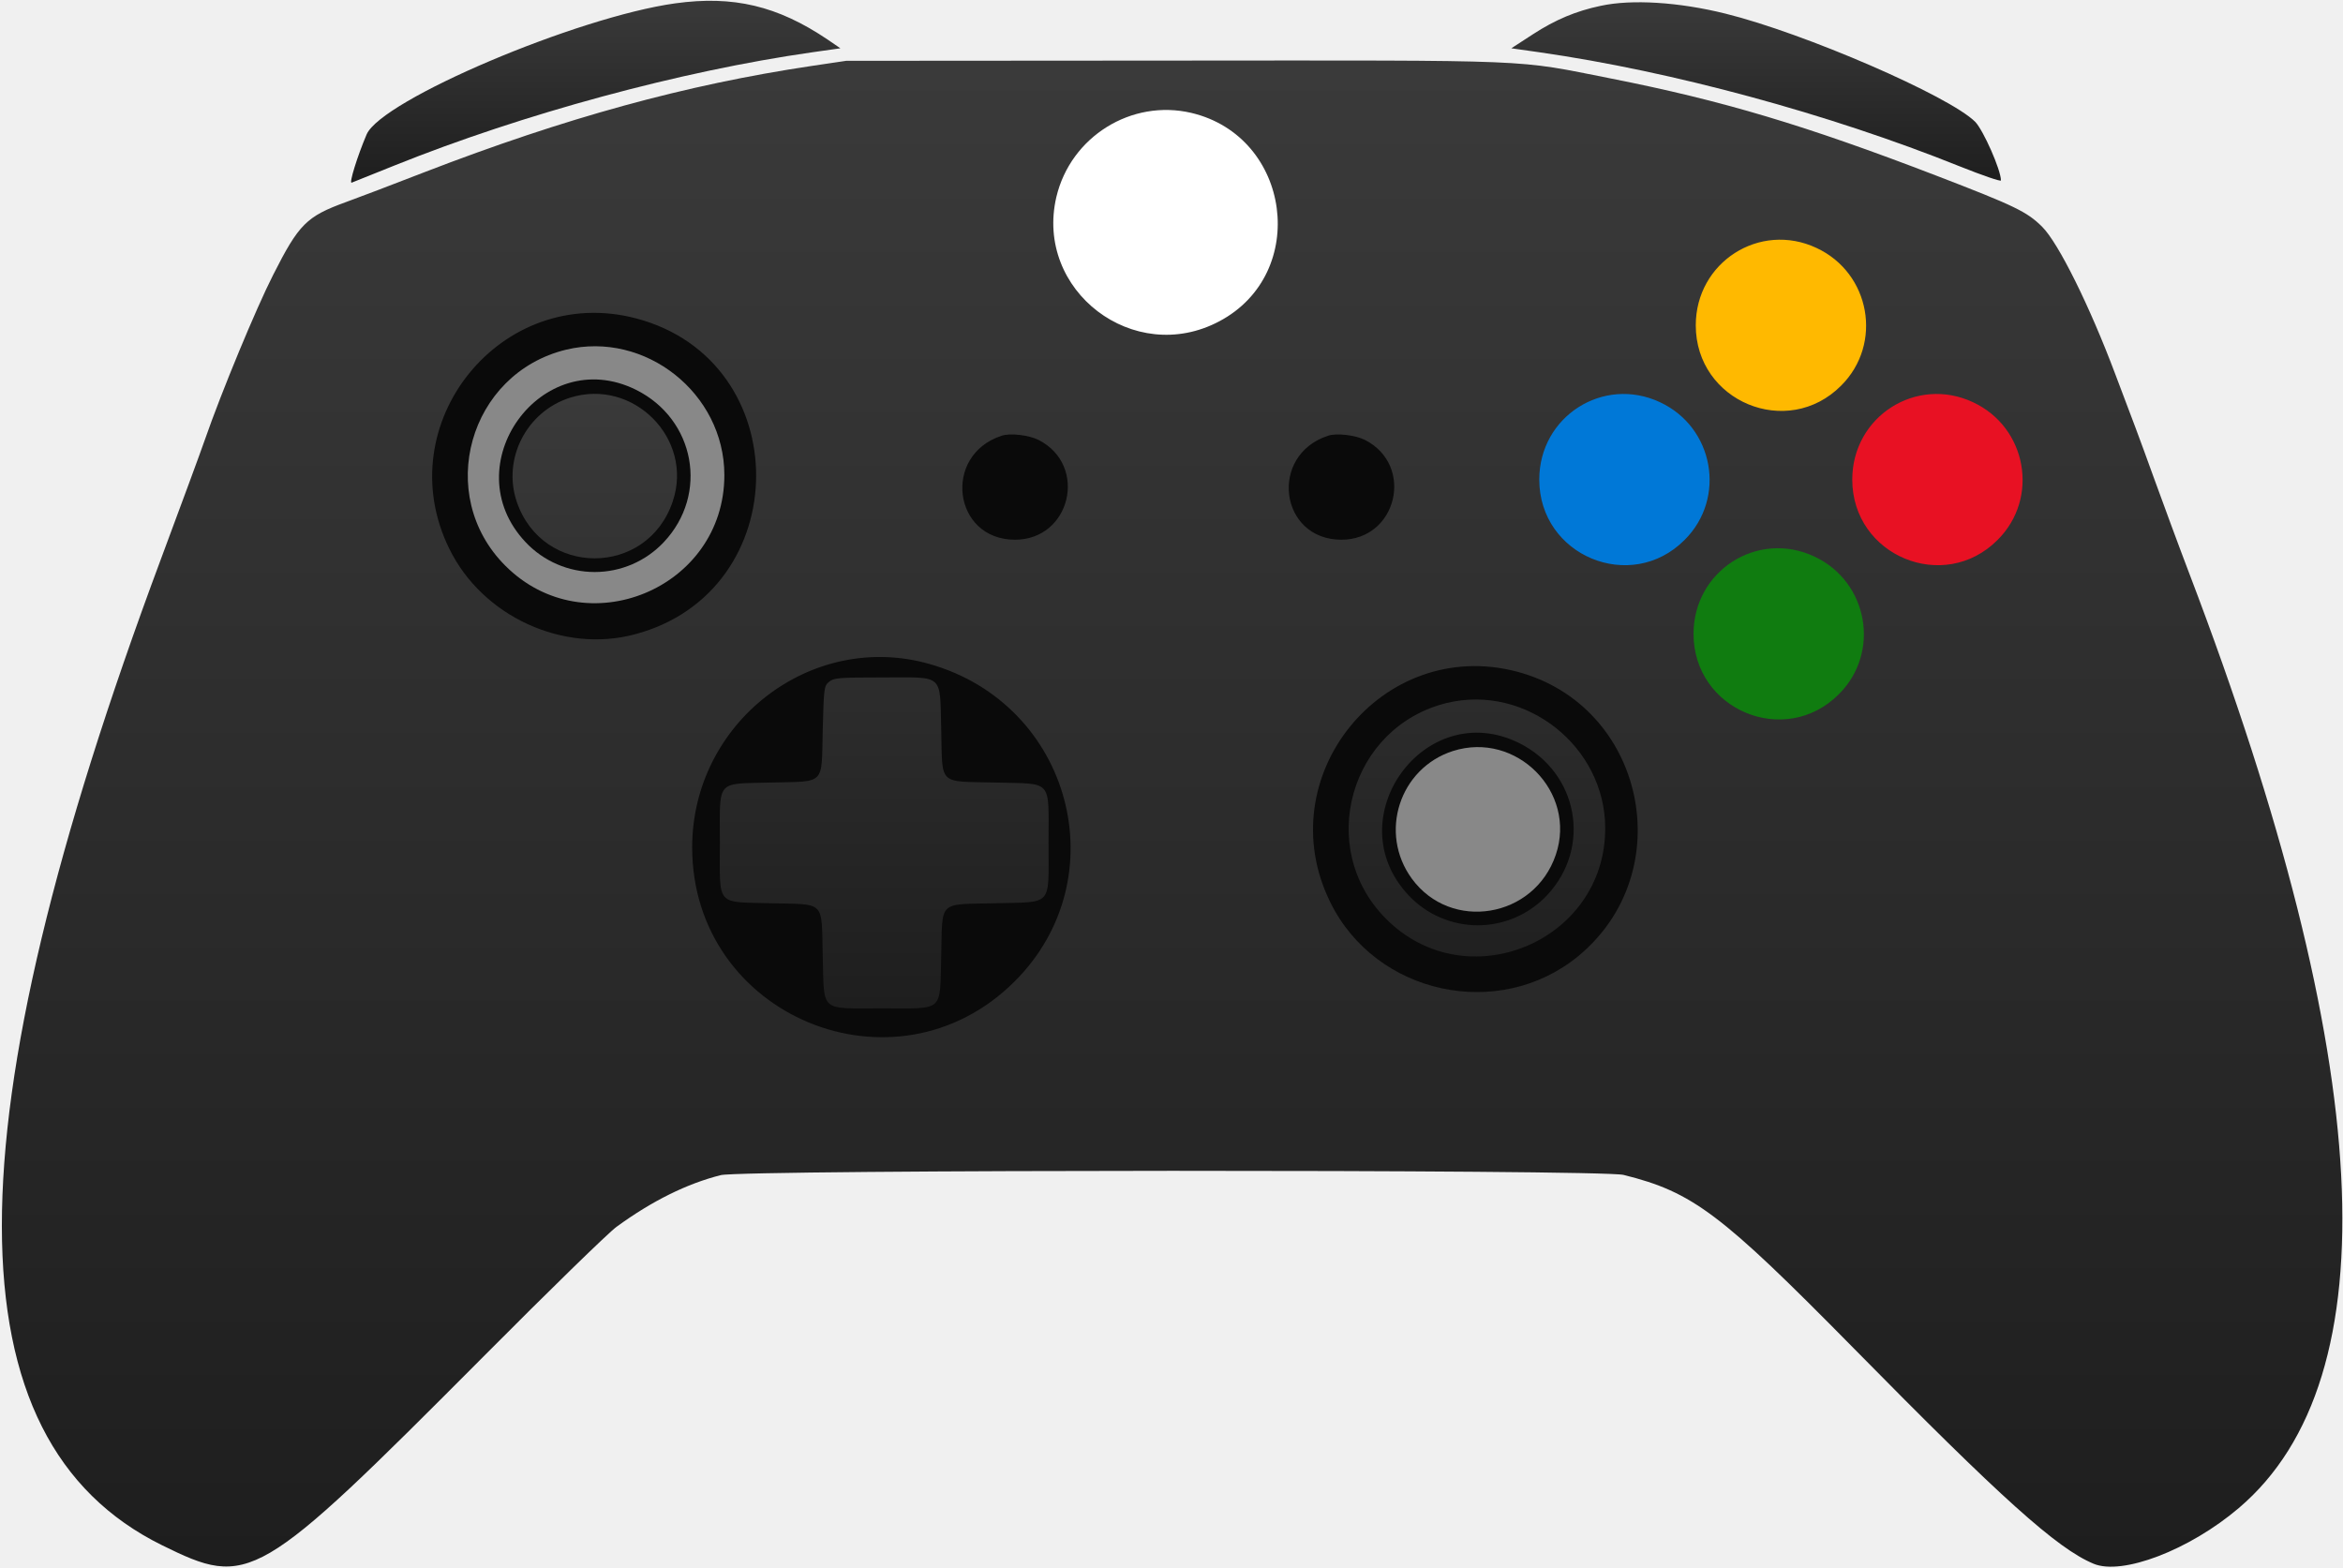
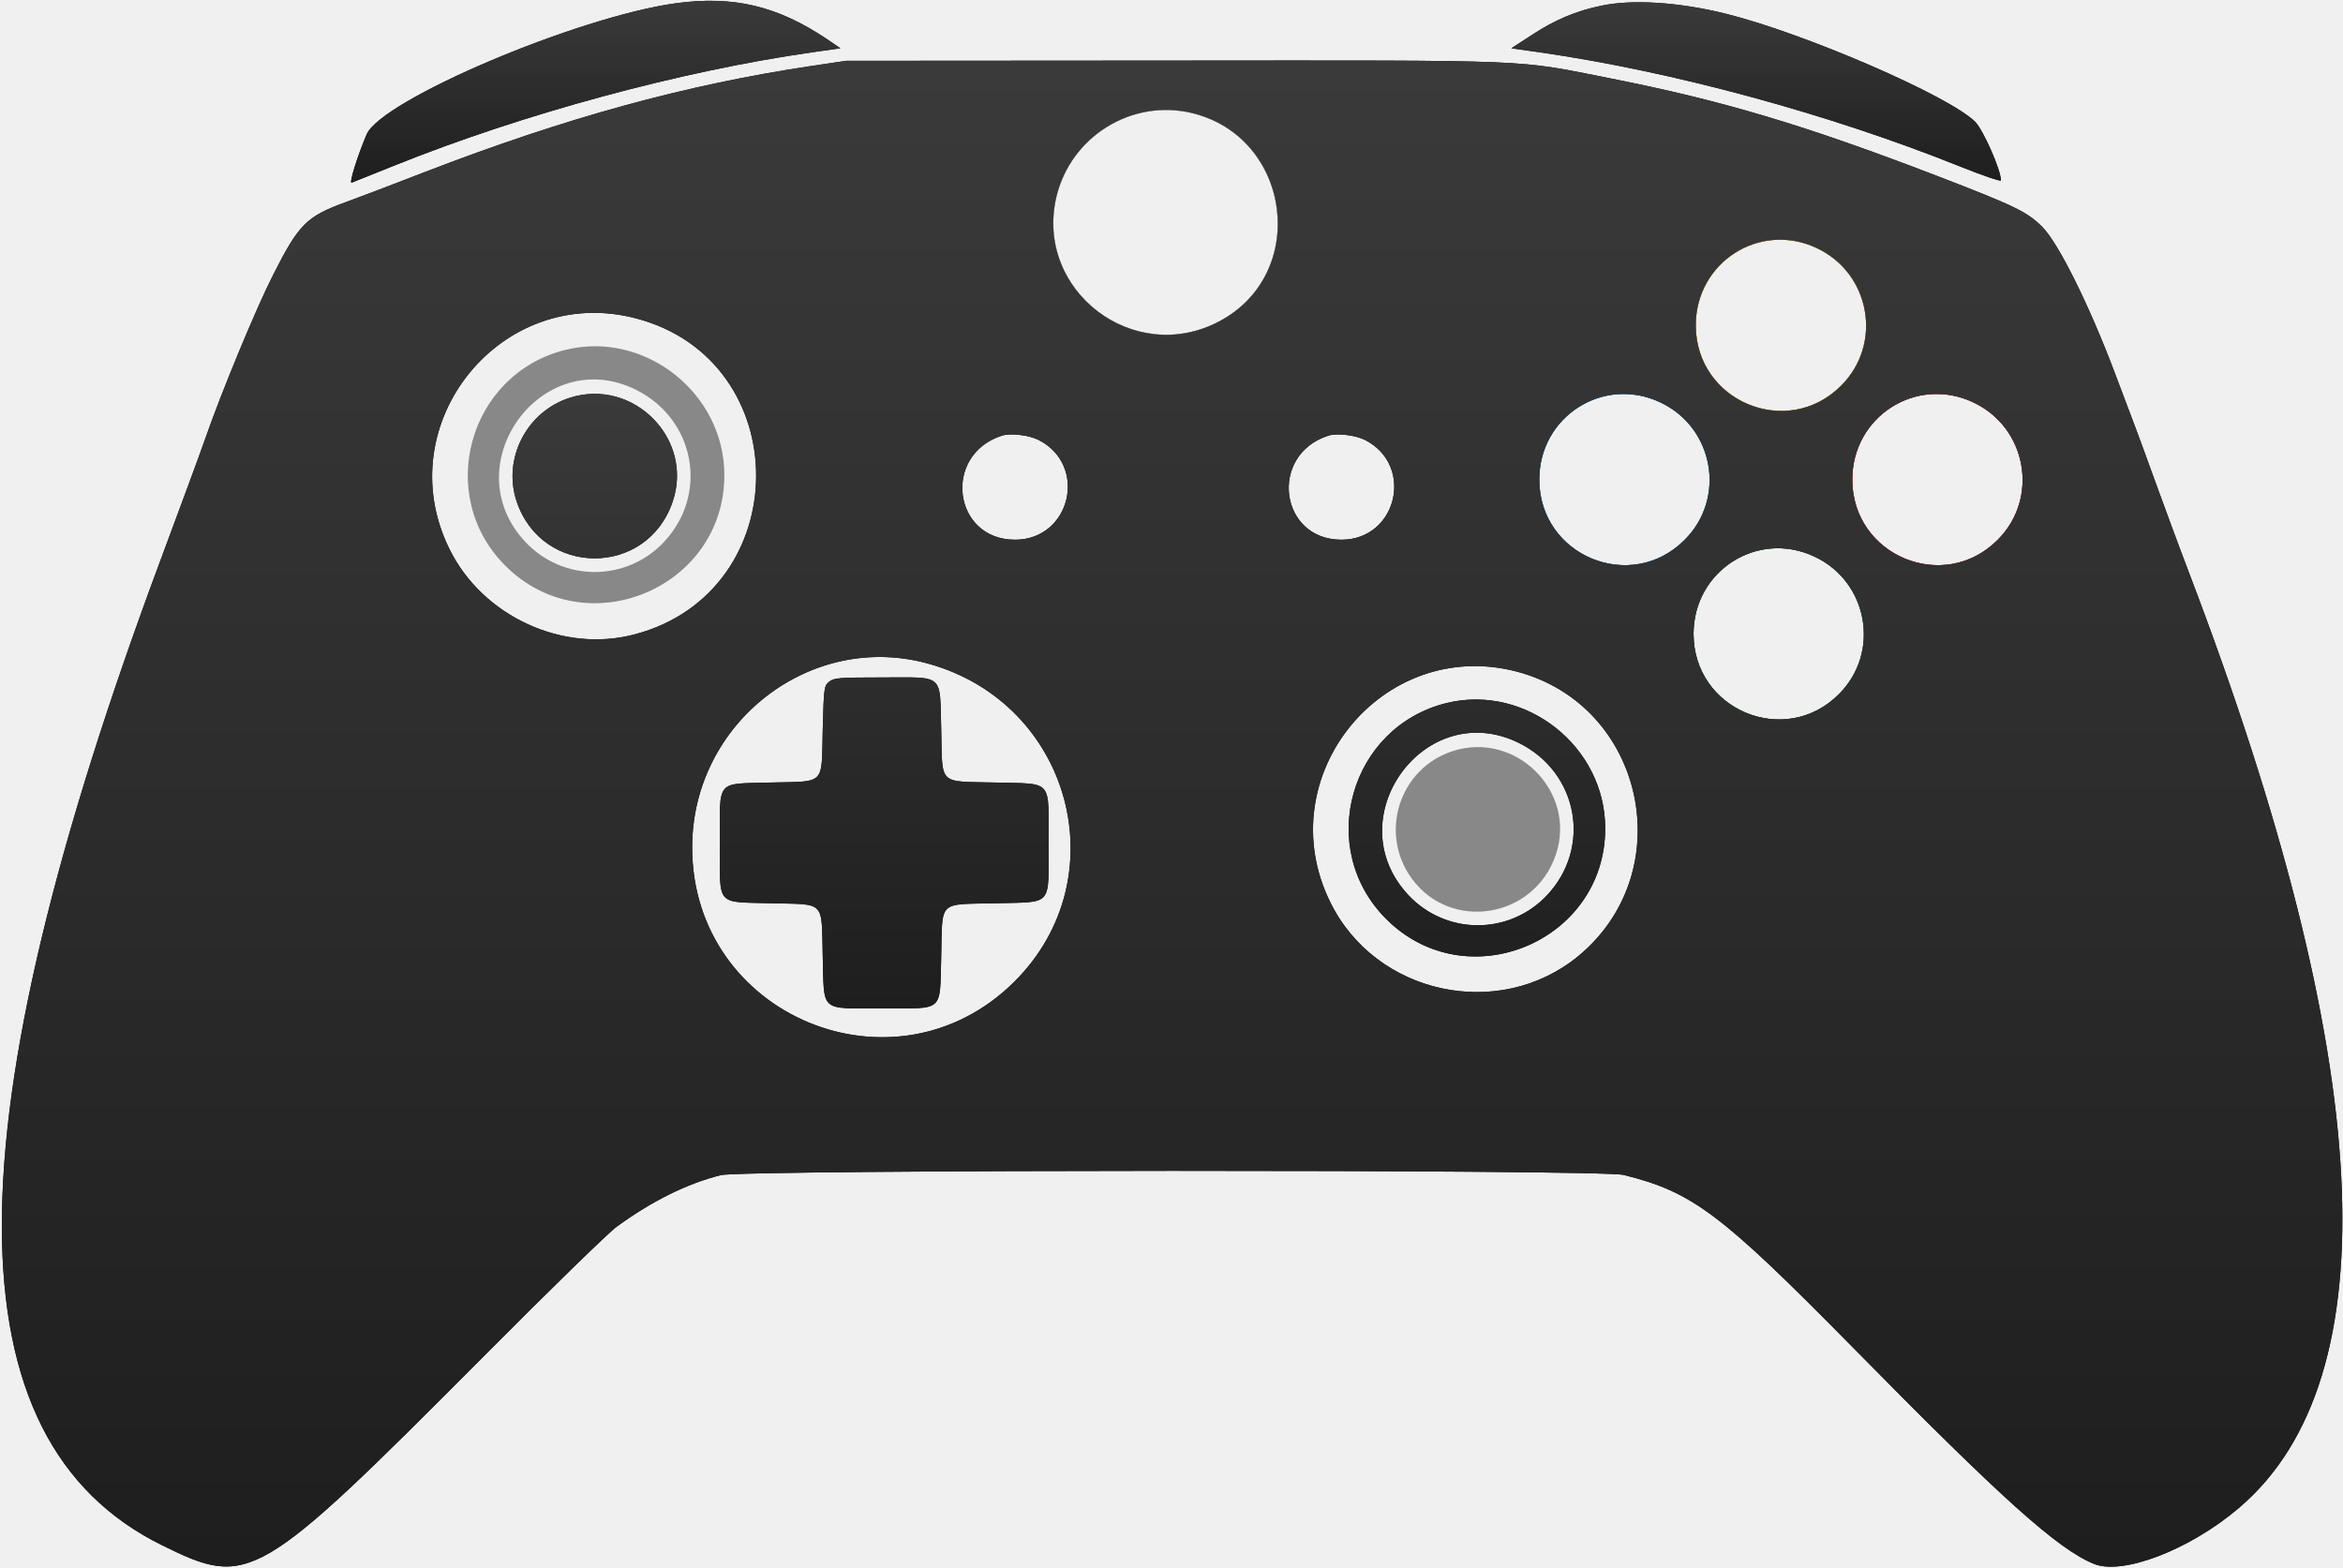
<svg xmlns="http://www.w3.org/2000/svg" width="1397.333" height="934.667" viewBox="0 0 1048 701">
  <defs>
-     <linearGradient id="a" x1="0" x2="0" y1="0" y2="1">
+     <linearGradient id="b" x1="0" x2="0" y1="0" y2="1">
      <stop offset="0%" stop-color="#3a3a3a" />
      <stop offset="100%" stop-color="#1e1e1e" />
    </linearGradient>
+     <clipPath id="a">
+       <path d="M302 1.5c-43.9 6.1-131.3 43.2-138 58.6-4.1 9.6-8 22.1-6.7 21.6.7-.3 9.3-3.7 19.2-7.7C234 50.9 304.4 31.8 363.2 23.4l12.7-1.8-5.7-3.9C347.8 2.6 328-2.1 302 1.5m414 1.1c-11 2.3-20.3 6.2-30.3 12.7l-9.7 6.3 12.7 1.8c59.2 8.5 129.3 27.5 187.6 50.9 10.5 4.2 18.7 7 18.7 6.4 0-4.7-7.9-22.5-11.5-26.2C871.9 42.9 807 14.8 771.8 6.1 750.9.9 729.8-.4 716 2.6" />
+       <path d="M363 29.5C306.7 37.9 252.9 52.7 189.9 77c-14.1 5.5-30 11.5-35.2 13.4-17.6 6.4-21 9.8-32.5 32.5-7.6 14.9-23.1 52.3-30.5 73.6C89.8 202 80.9 226.1 72 250c-95 254.7-94.9 394 .4 441.1 39.2 19.3 42.4 17.5 143.6-84.1 29.4-29.6 56.3-55.8 59.8-58.3 15.9-11.6 31.5-19.3 46.6-23.1 10.1-2.5 393.8-2.6 403.8-.1 31 7.7 43.5 17.2 102.8 77.4 66.1 67.2 91.1 89.7 107.4 96.5 12.8 5.4 42.9-6.1 65-24.9 68.4-58.1 61-199.9-22-417.6-4.7-12.3-11.8-31.6-15.9-42.9-6.9-19.1-9.3-25.4-17.3-46.5-11.6-30.9-25.5-58.8-32.7-66-6.8-6.8-12.2-9.4-47.3-22.9C807.4 56 770.6 45 720.5 35.1c-43.5-8.6-30.8-8.1-195.7-8l-146.3.1zm169.9 21c44.7 10.6 52.9 71.8 12.5 93.2-38.2 20.3-82.7-13.7-72.9-55.6 6.4-27 33.6-43.9 60.4-37.6m279.6 60.4c24.1 11.2 29.8 42.9 11 61.6-24 24.1-65 7.1-65-27 0-28.2 28.6-46.5 54-34.6m-528 31.5c71.9 18.9 71.5 122.2-.5 141.3-32.1 8.6-68.2-8-83-38.2-27.6-56 23.3-118.9 83.5-103.1m458 37.5c24.1 11.2 29.8 42.9 11 61.6-24 24.1-65 7.1-65-27 0-28.2 28.6-46.5 54-34.6m140 0c24.1 11.2 29.8 42.9 11 61.6-24 24.1-65 7.1-65-27 0-28.2 28.6-46.5 54-34.6m-417.9 16.9c22.2 11.4 14.3 44.6-10.6 44.6-27.7 0-32.6-37.8-6-46.5 3.8-1.3 12.3-.3 16.6 1.9m146 0c22.2 11.4 14.3 44.6-10.6 44.6-27.7 0-32.6-37.8-6-46.5 3.8-1.3 12.3-.3 16.6 1.9m200.9 52.1c24.1 11.2 29.8 42.9 11 61.6-24 24.1-65 7.1-65-27 0-28.2 28.6-46.5 54-34.6M415.8 297c63.4 18 84.3 95.7 38.1 141.9-53.4 53.4-144.3 15.7-144.3-59.9 0-55.9 53.3-97.1 106.2-82m262.7 3.4c57.2 15.1 73.2 89.4 27.5 127.2-35.5 29.2-90.7 17.3-111-24.1-27.6-56 23.3-118.9 83.5-103.1" />
+       <path d="M254.9 177.9c-19.4 6.2-30.2 27.3-23.8 46.4 11.4 33.9 58.4 33.9 69.8 0 9.5-28.1-17.7-55.4-46-46.4m116 127c-2.3 1.9-2.4 2.4-2.9 21.5-.6 25.1 1.5 23-23.1 23.6-25 .7-22.9-1.8-22.9 27s-2.1 26.3 22.9 27c24.6.6 22.5-1.5 23.1 23.6.7 25.5-1.7 23.4 26.5 23.4s25.8 2.1 26.5-23.4c.6-25.2-1.7-23 24.1-23.6 26.1-.7 23.9 1.9 23.9-27s2.2-26.3-23.9-27c-25.8-.6-23.5 1.6-24.1-23.6-.7-25.5 1.7-23.4-26.5-23.4-19.4 0-21.5.2-23.6 1.9m276.3 9.5c-43.5 10.6-58.8 65-27.2 96.6 35.9 36 98 10.3 98-40.5 0-36.6-35.4-64.6-70.8-56.1m32.2 17.9c26.6 13.2 32.7 46.8 12.5 68.2a42.436 42.436 0 0 1-61.8 0c-32.4-34.3 7.1-89 49.3-68.2" />
+     </clipPath>
  </defs>
-   <circle cx="521" cy="99" r="58.1" fill="#0a0a0a" />
-   <circle cx="796" cy="145" r="44.3" fill="#0a0a0a" />
-   <rect width="160.6" height="160.6" x="185.2" y="132.2" fill="#0a0a0a" rx="24.1" />
-   <rect width="94.6" height="94.6" x="218.2" y="165.2" fill="#0a0a0a" rx="14.2" />
-   <circle cx="726" cy="214" r="44.3" fill="#0a0a0a" />
-   <circle cx="866" cy="214" r="44.3" fill="#0a0a0a" />
-   <circle cx="453.5" cy="217.5" r="27.6" fill="#0a0a0a" />
-   <circle cx="599.5" cy="217.5" r="27.6" fill="#0a0a0a" />
-   <circle cx="795" cy="283" r="44.3" fill="#0a0a0a" />
-   <rect width="187" height="187" x="300" y="285" fill="#0a0a0a" rx="28.1" />
-   <rect width="160.6" height="160.6" x="579.2" y="290.2" fill="#0a0a0a" rx="24.1" />
-   <rect width="94.6" height="94.6" x="613.2" y="323.2" fill="#0a0a0a" rx="14.2" />
-   <circle cx="796" cy="145" r="44.3" fill="#ffb900" />
-   <circle cx="726" cy="214" r="44.3" fill="#0078d7" />
-   <circle cx="866" cy="214" r="44.3" fill="#e81123" />
-   <circle cx="795" cy="283" r="44.3" fill="#107c10" />
-   <circle cx="521" cy="99" r="58.1" fill="#fff" />
-   <path fill="url(#a)" d="M302 1.5c-43.9 6.1-131.3 43.2-138 58.6-4.1 9.6-8 22.1-6.7 21.6.7-.3 9.3-3.7 19.2-7.7C234 50.9 304.4 31.8 363.2 23.4l12.7-1.8-5.7-3.9C347.8 2.6 328-2.1 302 1.5m414 1.1c-11 2.3-20.3 6.2-30.3 12.7l-9.7 6.3 12.7 1.8c59.2 8.5 129.3 27.5 187.6 50.9 10.5 4.2 18.7 7 18.7 6.4 0-4.7-7.9-22.5-11.5-26.2C871.9 42.9 807 14.8 771.8 6.1 750.9.9 729.8-.4 716 2.6" />
-   <path fill="url(#a)" d="M363 29.5C306.7 37.9 252.9 52.7 189.9 77c-14.1 5.5-30 11.5-35.2 13.4-17.6 6.4-21 9.8-32.5 32.5-7.6 14.9-23.1 52.3-30.5 73.6C89.8 202 80.9 226.1 72 250c-95 254.7-94.9 394 .4 441.1 39.2 19.3 42.4 17.5 143.6-84.1 29.4-29.6 56.3-55.8 59.8-58.3 15.9-11.6 31.5-19.3 46.6-23.1 10.1-2.5 393.8-2.6 403.8-.1 31 7.7 43.5 17.2 102.8 77.4 66.1 67.2 91.1 89.7 107.4 96.5 12.8 5.4 42.9-6.1 65-24.9 68.4-58.1 61-199.9-22-417.6-4.7-12.3-11.8-31.6-15.9-42.9-6.9-19.1-9.3-25.4-17.3-46.5-11.6-30.9-25.5-58.8-32.7-66-6.8-6.8-12.2-9.4-47.3-22.9C807.4 56 770.6 45 720.5 35.1c-43.5-8.6-30.8-8.1-195.7-8l-146.3.1zm169.9 21c44.7 10.6 52.9 71.8 12.5 93.2-38.2 20.3-82.7-13.7-72.9-55.6 6.4-27 33.6-43.9 60.4-37.6m279.6 60.4c24.1 11.2 29.8 42.9 11 61.6-24 24.1-65 7.1-65-27 0-28.2 28.6-46.5 54-34.6m-528 31.5c71.9 18.9 71.5 122.2-.5 141.3-32.1 8.6-68.2-8-83-38.2-27.6-56 23.3-118.9 83.5-103.1m458 37.5c24.1 11.2 29.8 42.9 11 61.6-24 24.1-65 7.1-65-27 0-28.2 28.6-46.5 54-34.6m140 0c24.1 11.2 29.8 42.9 11 61.6-24 24.1-65 7.1-65-27 0-28.2 28.6-46.5 54-34.6m-417.9 16.9c22.2 11.4 14.3 44.6-10.6 44.6-27.7 0-32.6-37.8-6-46.5 3.8-1.3 12.3-.3 16.6 1.9m146 0c22.2 11.4 14.3 44.6-10.6 44.6-27.7 0-32.6-37.8-6-46.5 3.8-1.3 12.3-.3 16.6 1.9m200.9 52.1c24.1 11.2 29.8 42.9 11 61.6-24 24.1-65 7.1-65-27 0-28.2 28.6-46.5 54-34.6M415.8 297c63.4 18 84.3 95.7 38.1 141.9-53.4 53.4-144.3 15.7-144.3-59.9 0-55.9 53.3-97.1 106.2-82m262.7 3.4c57.2 15.1 73.2 89.4 27.5 127.2-35.5 29.2-90.7 17.3-111-24.1-27.6-56 23.3-118.9 83.5-103.1" />
-   <path fill="url(#a)" d="M254.9 177.9c-19.4 6.2-30.2 27.3-23.8 46.4 11.4 33.9 58.4 33.9 69.8 0 9.5-28.1-17.7-55.4-46-46.4m116 127c-2.3 1.9-2.4 2.4-2.9 21.5-.6 25.1 1.5 23-23.1 23.6-25 .7-22.9-1.8-22.9 27s-2.1 26.3 22.9 27c24.6.6 22.5-1.5 23.1 23.6.7 25.5-1.7 23.4 26.5 23.4s25.8 2.1 26.5-23.4c.6-25.2-1.7-23 24.1-23.6 26.1-.7 23.9 1.9 23.9-27s2.2-26.3-23.9-27c-25.8-.6-23.5 1.6-24.1-23.6-.7-25.5 1.7-23.4-26.5-23.4-19.4 0-21.5.2-23.6 1.9m276.3 9.5c-43.5 10.6-58.8 65-27.2 96.6 35.9 36 98 10.3 98-40.5 0-36.6-35.4-64.6-70.8-56.1m32.2 17.9c26.6 13.2 32.7 46.8 12.5 68.2a42.436 42.436 0 0 1-61.8 0c-32.4-34.3 7.1-89 49.3-68.2" />
+   <path fill="#0a0a0a" d="M302 1.5c-43.9 6.1-131.3 43.2-138 58.6-4.1 9.6-8 22.1-6.7 21.6.7-.3 9.3-3.7 19.2-7.7C234 50.9 304.4 31.8 363.2 23.4l12.7-1.8-5.7-3.9C347.8 2.6 328-2.1 302 1.5m414 1.1c-11 2.3-20.3 6.2-30.3 12.7l-9.7 6.3 12.7 1.8c59.2 8.5 129.3 27.5 187.6 50.9 10.5 4.2 18.7 7 18.7 6.4 0-4.7-7.9-22.5-11.5-26.2C871.9 42.9 807 14.8 771.8 6.1 750.9.9 729.8-.4 716 2.6" />
+   <path fill="#0a0a0a" d="M363 29.5C306.7 37.9 252.9 52.7 189.9 77c-14.1 5.5-30 11.5-35.2 13.4-17.6 6.4-21 9.8-32.5 32.5-7.6 14.9-23.1 52.3-30.5 73.6C89.8 202 80.9 226.1 72 250c-95 254.7-94.9 394 .4 441.1 39.2 19.3 42.4 17.5 143.6-84.1 29.4-29.6 56.3-55.8 59.8-58.3 15.9-11.6 31.5-19.3 46.6-23.1 10.1-2.5 393.8-2.6 403.8-.1 31 7.7 43.5 17.2 102.8 77.4 66.1 67.2 91.1 89.7 107.4 96.5 12.8 5.4 42.9-6.1 65-24.9 68.4-58.1 61-199.9-22-417.6-4.7-12.3-11.8-31.6-15.9-42.9-6.9-19.1-9.3-25.4-17.3-46.5-11.6-30.9-25.5-58.8-32.7-66-6.8-6.8-12.2-9.4-47.3-22.9C807.4 56 770.6 45 720.5 35.1c-43.5-8.6-30.8-8.1-195.7-8l-146.3.1zm169.9 21c44.7 10.6 52.9 71.8 12.5 93.2-38.2 20.3-82.7-13.7-72.9-55.6 6.4-27 33.6-43.9 60.4-37.6m279.6 60.4c24.1 11.2 29.8 42.9 11 61.6-24 24.1-65 7.1-65-27 0-28.2 28.6-46.5 54-34.6m-528 31.5c71.9 18.9 71.5 122.2-.5 141.3-32.1 8.6-68.2-8-83-38.2-27.6-56 23.3-118.9 83.5-103.1m458 37.5c24.1 11.2 29.8 42.9 11 61.6-24 24.1-65 7.1-65-27 0-28.2 28.6-46.5 54-34.6m140 0c24.1 11.2 29.8 42.9 11 61.6-24 24.1-65 7.1-65-27 0-28.2 28.6-46.5 54-34.6m-417.9 16.9c22.2 11.4 14.3 44.6-10.6 44.6-27.7 0-32.6-37.8-6-46.5 3.8-1.3 12.3-.3 16.6 1.9m146 0c22.2 11.4 14.3 44.6-10.6 44.6-27.7 0-32.6-37.8-6-46.5 3.8-1.3 12.3-.3 16.6 1.9m200.9 52.1c24.1 11.2 29.8 42.9 11 61.6-24 24.1-65 7.1-65-27 0-28.2 28.6-46.5 54-34.6M415.8 297c63.4 18 84.3 95.7 38.1 141.9-53.4 53.4-144.3 15.7-144.3-59.9 0-55.9 53.3-97.1 106.2-82m262.7 3.4c57.2 15.1 73.2 89.4 27.5 127.2-35.5 29.2-90.7 17.3-111-24.1-27.6-56 23.3-118.9 83.5-103.1" />
+   <path fill="#0a0a0a" d="M254.9 177.9c-19.4 6.2-30.2 27.3-23.8 46.4 11.4 33.9 58.4 33.9 69.8 0 9.5-28.1-17.7-55.4-46-46.4m116 127c-2.3 1.9-2.4 2.4-2.9 21.5-.6 25.1 1.5 23-23.1 23.6-25 .7-22.9-1.8-22.9 27s-2.1 26.3 22.9 27c24.6.6 22.5-1.5 23.1 23.6.7 25.5-1.7 23.4 26.5 23.4s25.8 2.1 26.5-23.4c.6-25.2-1.7-23 24.1-23.6 26.1-.7 23.9 1.9 23.9-27s2.2-26.3-23.9-27c-25.8-.6-23.5 1.6-24.1-23.6-.7-25.5 1.7-23.4-26.5-23.4-19.4 0-21.5.2-23.6 1.9m276.3 9.5c-43.5 10.6-58.8 65-27.2 96.6 35.9 36 98 10.3 98-40.5 0-36.6-35.4-64.6-70.8-56.1m32.2 17.9c26.6 13.2 32.7 46.8 12.5 68.2a42.436 42.436 0 0 1-61.8 0c-32.4-34.3 7.1-89 49.3-68.2" />
+   <g clip-path="url(#a)">
+     <circle cx="796" cy="145" r="46.2" fill="#ffb900" />
+     <circle cx="726" cy="214" r="46.2" fill="#0078d7" />
+     <circle cx="866" cy="214" r="46.2" fill="#e81123" />
+     <circle cx="795" cy="283" r="46.2" fill="#107c10" />
+     <circle cx="521" cy="99" r="60.6" fill="#fff" />
+   </g>
+   <path fill="url(#b)" d="M302 1.5c-43.9 6.1-131.3 43.2-138 58.6-4.1 9.6-8 22.1-6.7 21.6.7-.3 9.3-3.7 19.2-7.7C234 50.9 304.4 31.8 363.2 23.4l12.7-1.8-5.7-3.9C347.8 2.6 328-2.1 302 1.5m414 1.1c-11 2.3-20.3 6.2-30.3 12.7l-9.7 6.3 12.7 1.8c59.2 8.5 129.3 27.5 187.6 50.9 10.5 4.2 18.7 7 18.7 6.4 0-4.7-7.9-22.5-11.5-26.2C871.9 42.9 807 14.8 771.8 6.1 750.9.9 729.8-.4 716 2.6" />
+   <path fill="url(#b)" d="M363 29.5C306.7 37.9 252.9 52.7 189.9 77c-14.1 5.5-30 11.5-35.2 13.4-17.6 6.4-21 9.8-32.5 32.5-7.6 14.9-23.1 52.3-30.5 73.6C89.8 202 80.9 226.1 72 250c-95 254.7-94.9 394 .4 441.1 39.2 19.3 42.4 17.5 143.6-84.1 29.4-29.6 56.3-55.8 59.8-58.3 15.9-11.6 31.5-19.3 46.6-23.1 10.1-2.5 393.8-2.6 403.8-.1 31 7.7 43.5 17.2 102.8 77.4 66.1 67.2 91.1 89.7 107.4 96.5 12.8 5.4 42.9-6.1 65-24.9 68.4-58.1 61-199.9-22-417.6-4.7-12.3-11.8-31.6-15.9-42.9-6.9-19.1-9.3-25.4-17.3-46.5-11.6-30.9-25.5-58.8-32.7-66-6.8-6.8-12.2-9.4-47.3-22.9C807.4 56 770.6 45 720.5 35.1c-43.5-8.6-30.8-8.1-195.7-8l-146.3.1zm169.9 21c44.7 10.6 52.9 71.8 12.5 93.2-38.2 20.3-82.7-13.7-72.9-55.6 6.4-27 33.6-43.9 60.4-37.6m279.6 60.4c24.1 11.2 29.8 42.9 11 61.6-24 24.1-65 7.1-65-27 0-28.2 28.6-46.5 54-34.6m-528 31.5c71.9 18.9 71.5 122.2-.5 141.3-32.1 8.6-68.2-8-83-38.2-27.6-56 23.3-118.9 83.5-103.1m458 37.5c24.1 11.2 29.8 42.9 11 61.6-24 24.1-65 7.1-65-27 0-28.2 28.6-46.5 54-34.6m140 0c24.1 11.2 29.8 42.9 11 61.6-24 24.1-65 7.1-65-27 0-28.2 28.6-46.5 54-34.6m-417.9 16.9c22.2 11.4 14.3 44.6-10.6 44.6-27.7 0-32.6-37.8-6-46.5 3.8-1.3 12.3-.3 16.6 1.9m146 0c22.2 11.4 14.3 44.6-10.6 44.6-27.7 0-32.6-37.8-6-46.5 3.8-1.3 12.3-.3 16.6 1.9m200.9 52.1c24.1 11.2 29.8 42.9 11 61.6-24 24.1-65 7.1-65-27 0-28.2 28.6-46.5 54-34.6M415.8 297c63.4 18 84.3 95.7 38.1 141.9-53.4 53.4-144.3 15.7-144.3-59.9 0-55.9 53.3-97.1 106.2-82m262.7 3.4c57.2 15.1 73.2 89.4 27.5 127.2-35.5 29.2-90.7 17.3-111-24.1-27.6-56 23.3-118.9 83.5-103.1" />
+   <path fill="url(#b)" d="M254.9 177.9c-19.4 6.2-30.2 27.3-23.8 46.4 11.4 33.9 58.4 33.9 69.8 0 9.5-28.1-17.7-55.4-46-46.4m116 127c-2.3 1.9-2.4 2.4-2.9 21.5-.6 25.1 1.5 23-23.1 23.6-25 .7-22.9-1.8-22.9 27s-2.1 26.3 22.9 27c24.6.6 22.5-1.5 23.1 23.6.7 25.5-1.7 23.4 26.5 23.4s25.8 2.1 26.5-23.4c.6-25.2-1.7-23 24.1-23.6 26.1-.7 23.9 1.9 23.9-27s2.2-26.3-23.9-27c-25.8-.6-23.5 1.6-24.1-23.6-.7-25.5 1.7-23.4-26.5-23.4-19.4 0-21.5.2-23.6 1.9m276.3 9.5c-43.5 10.6-58.8 65-27.2 96.6 35.9 36 98 10.3 98-40.5 0-36.6-35.4-64.6-70.8-56.1m32.2 17.9c26.6 13.2 32.7 46.8 12.5 68.2a42.436 42.436 0 0 1-61.8 0c-32.4-34.3 7.1-89 49.3-68.2" />
  <path fill="#888" d="M253.2 156.4c-43.5 10.6-58.8 65-27.2 96.6 35.9 36 98 10.3 98-40.5 0-36.6-35.4-64.6-70.8-56.1m31.2 17.9c26.6 13.2 32.7 46.8 12.5 68.2a42.436 42.436 0 0 1-61.8 0c-32.4-34.3 7.1-89 49.3-68.2M649.9 335.9c-24 7.7-33.3 36.7-18.4 57.1 17.5 23.9 54.8 17.7 64.4-10.7 9.5-28.1-17.7-55.4-46-46.4" />
</svg>
